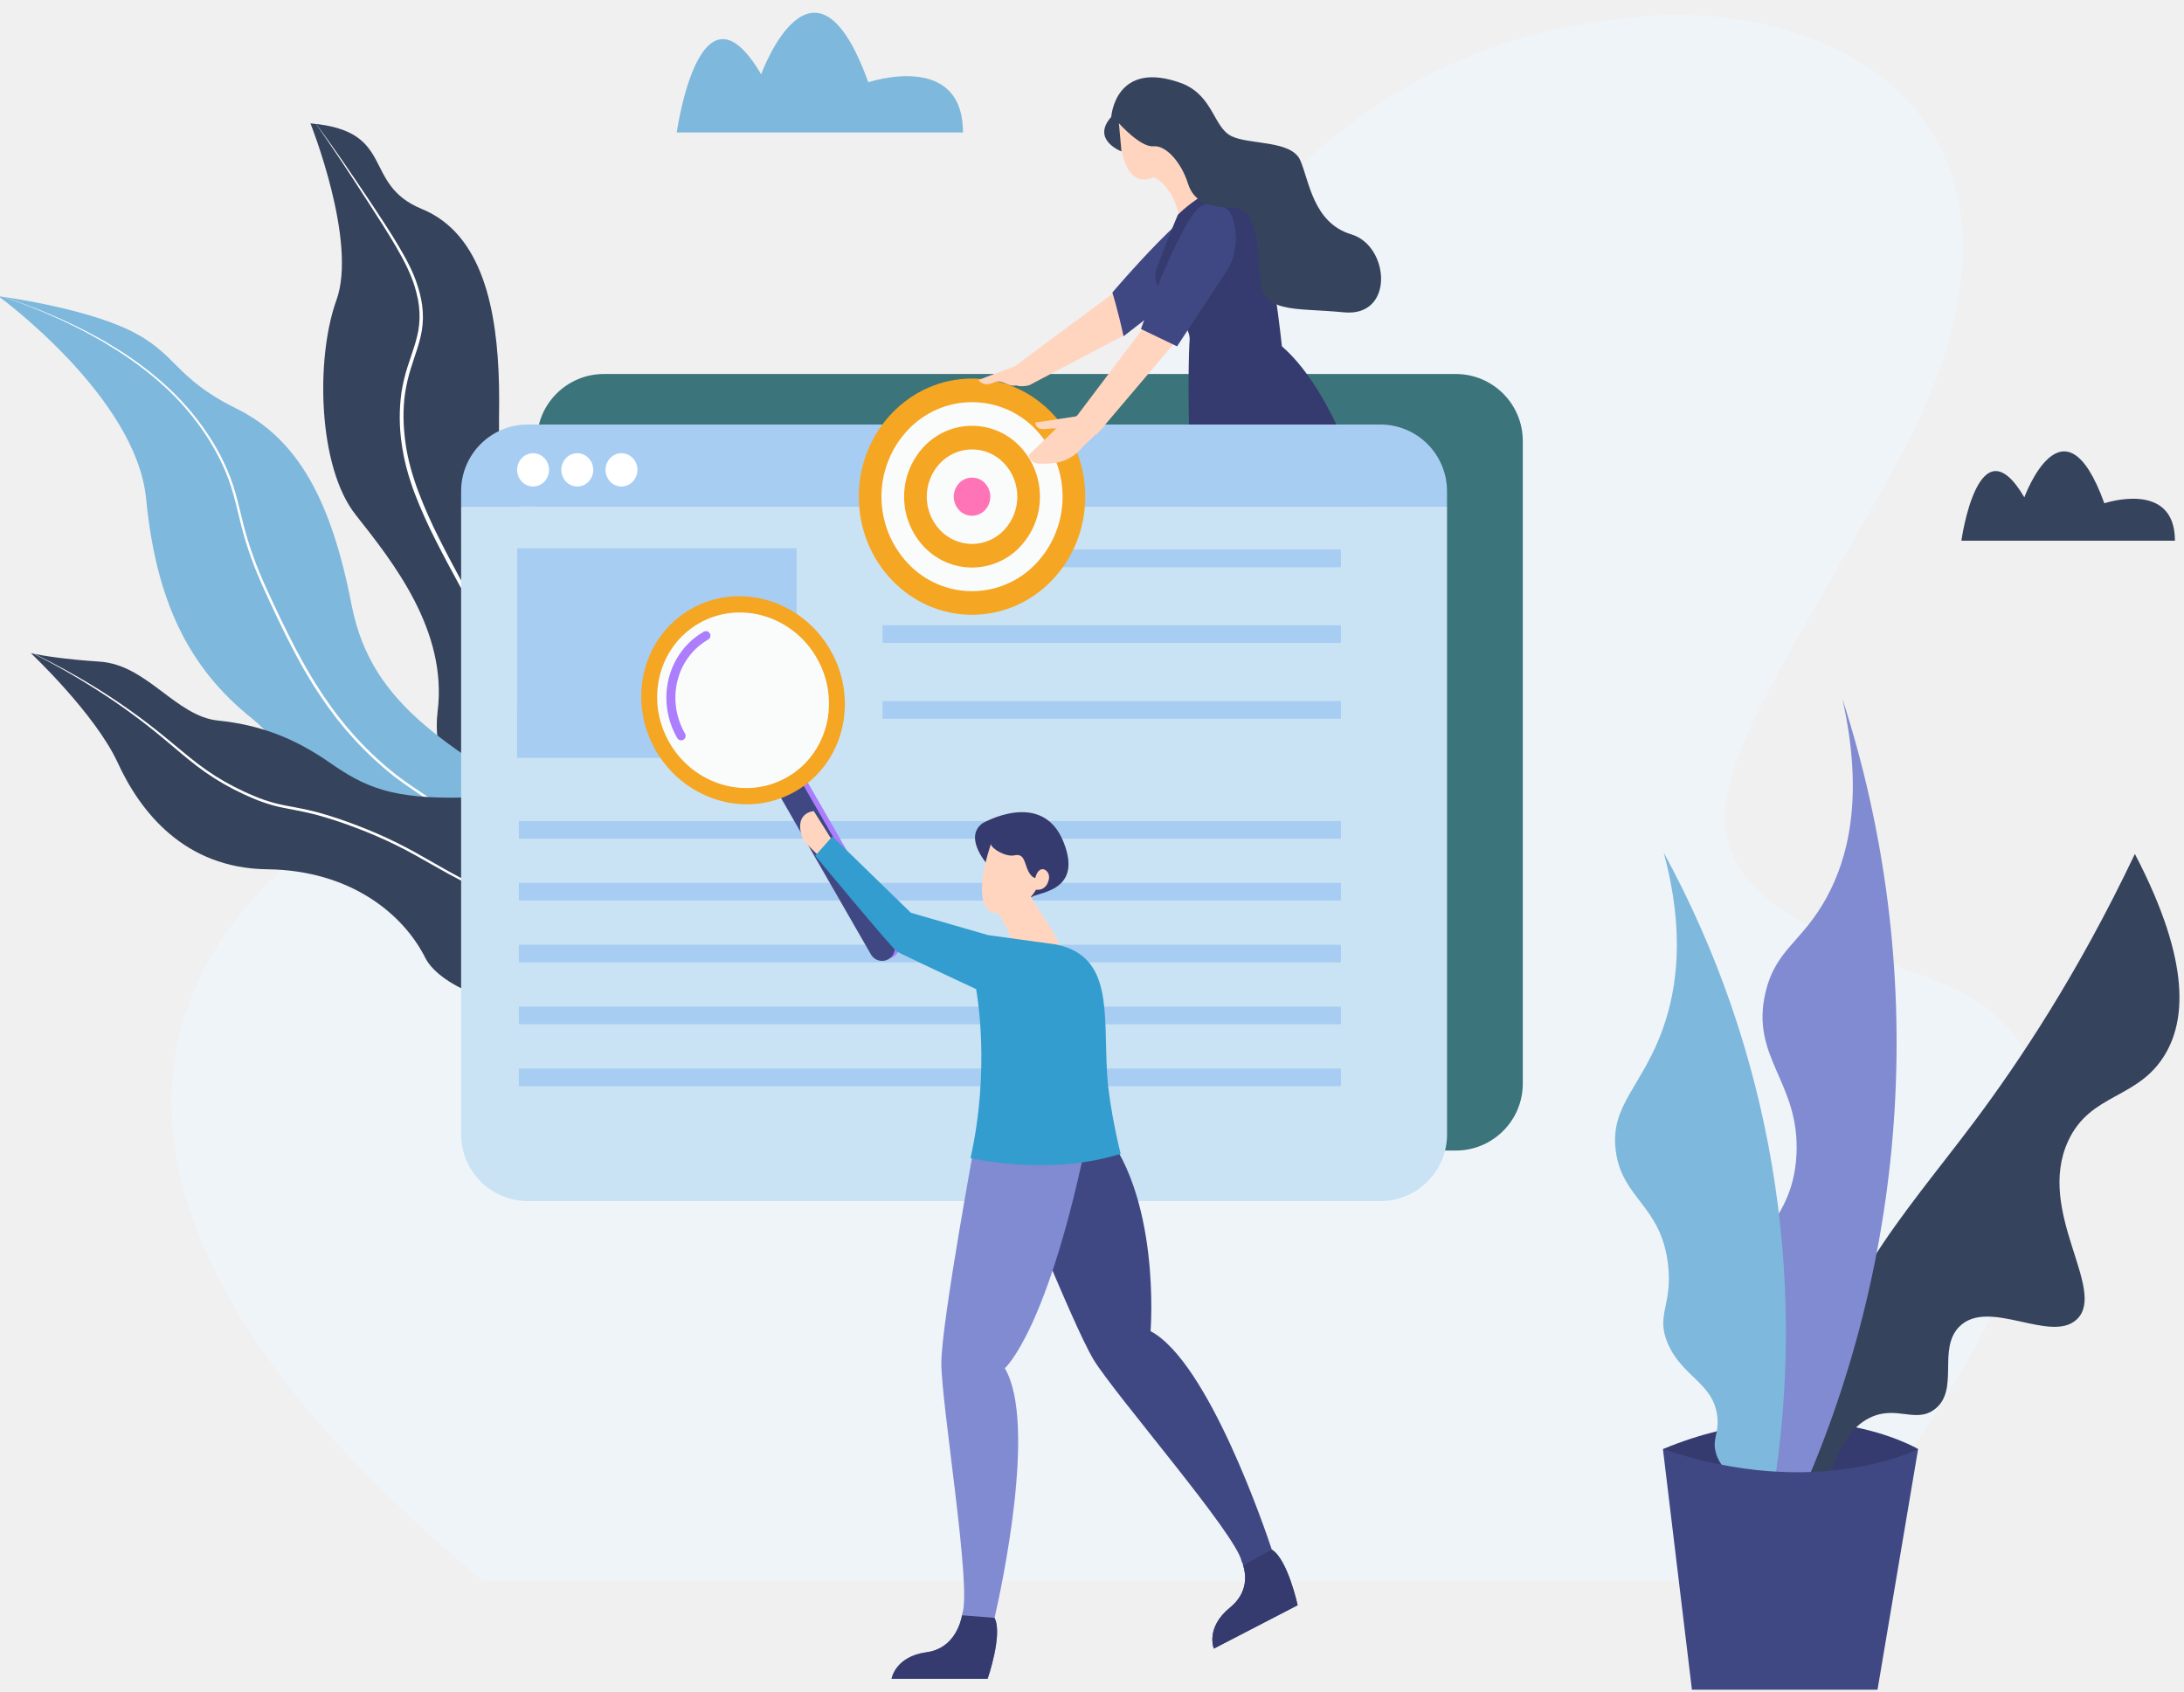
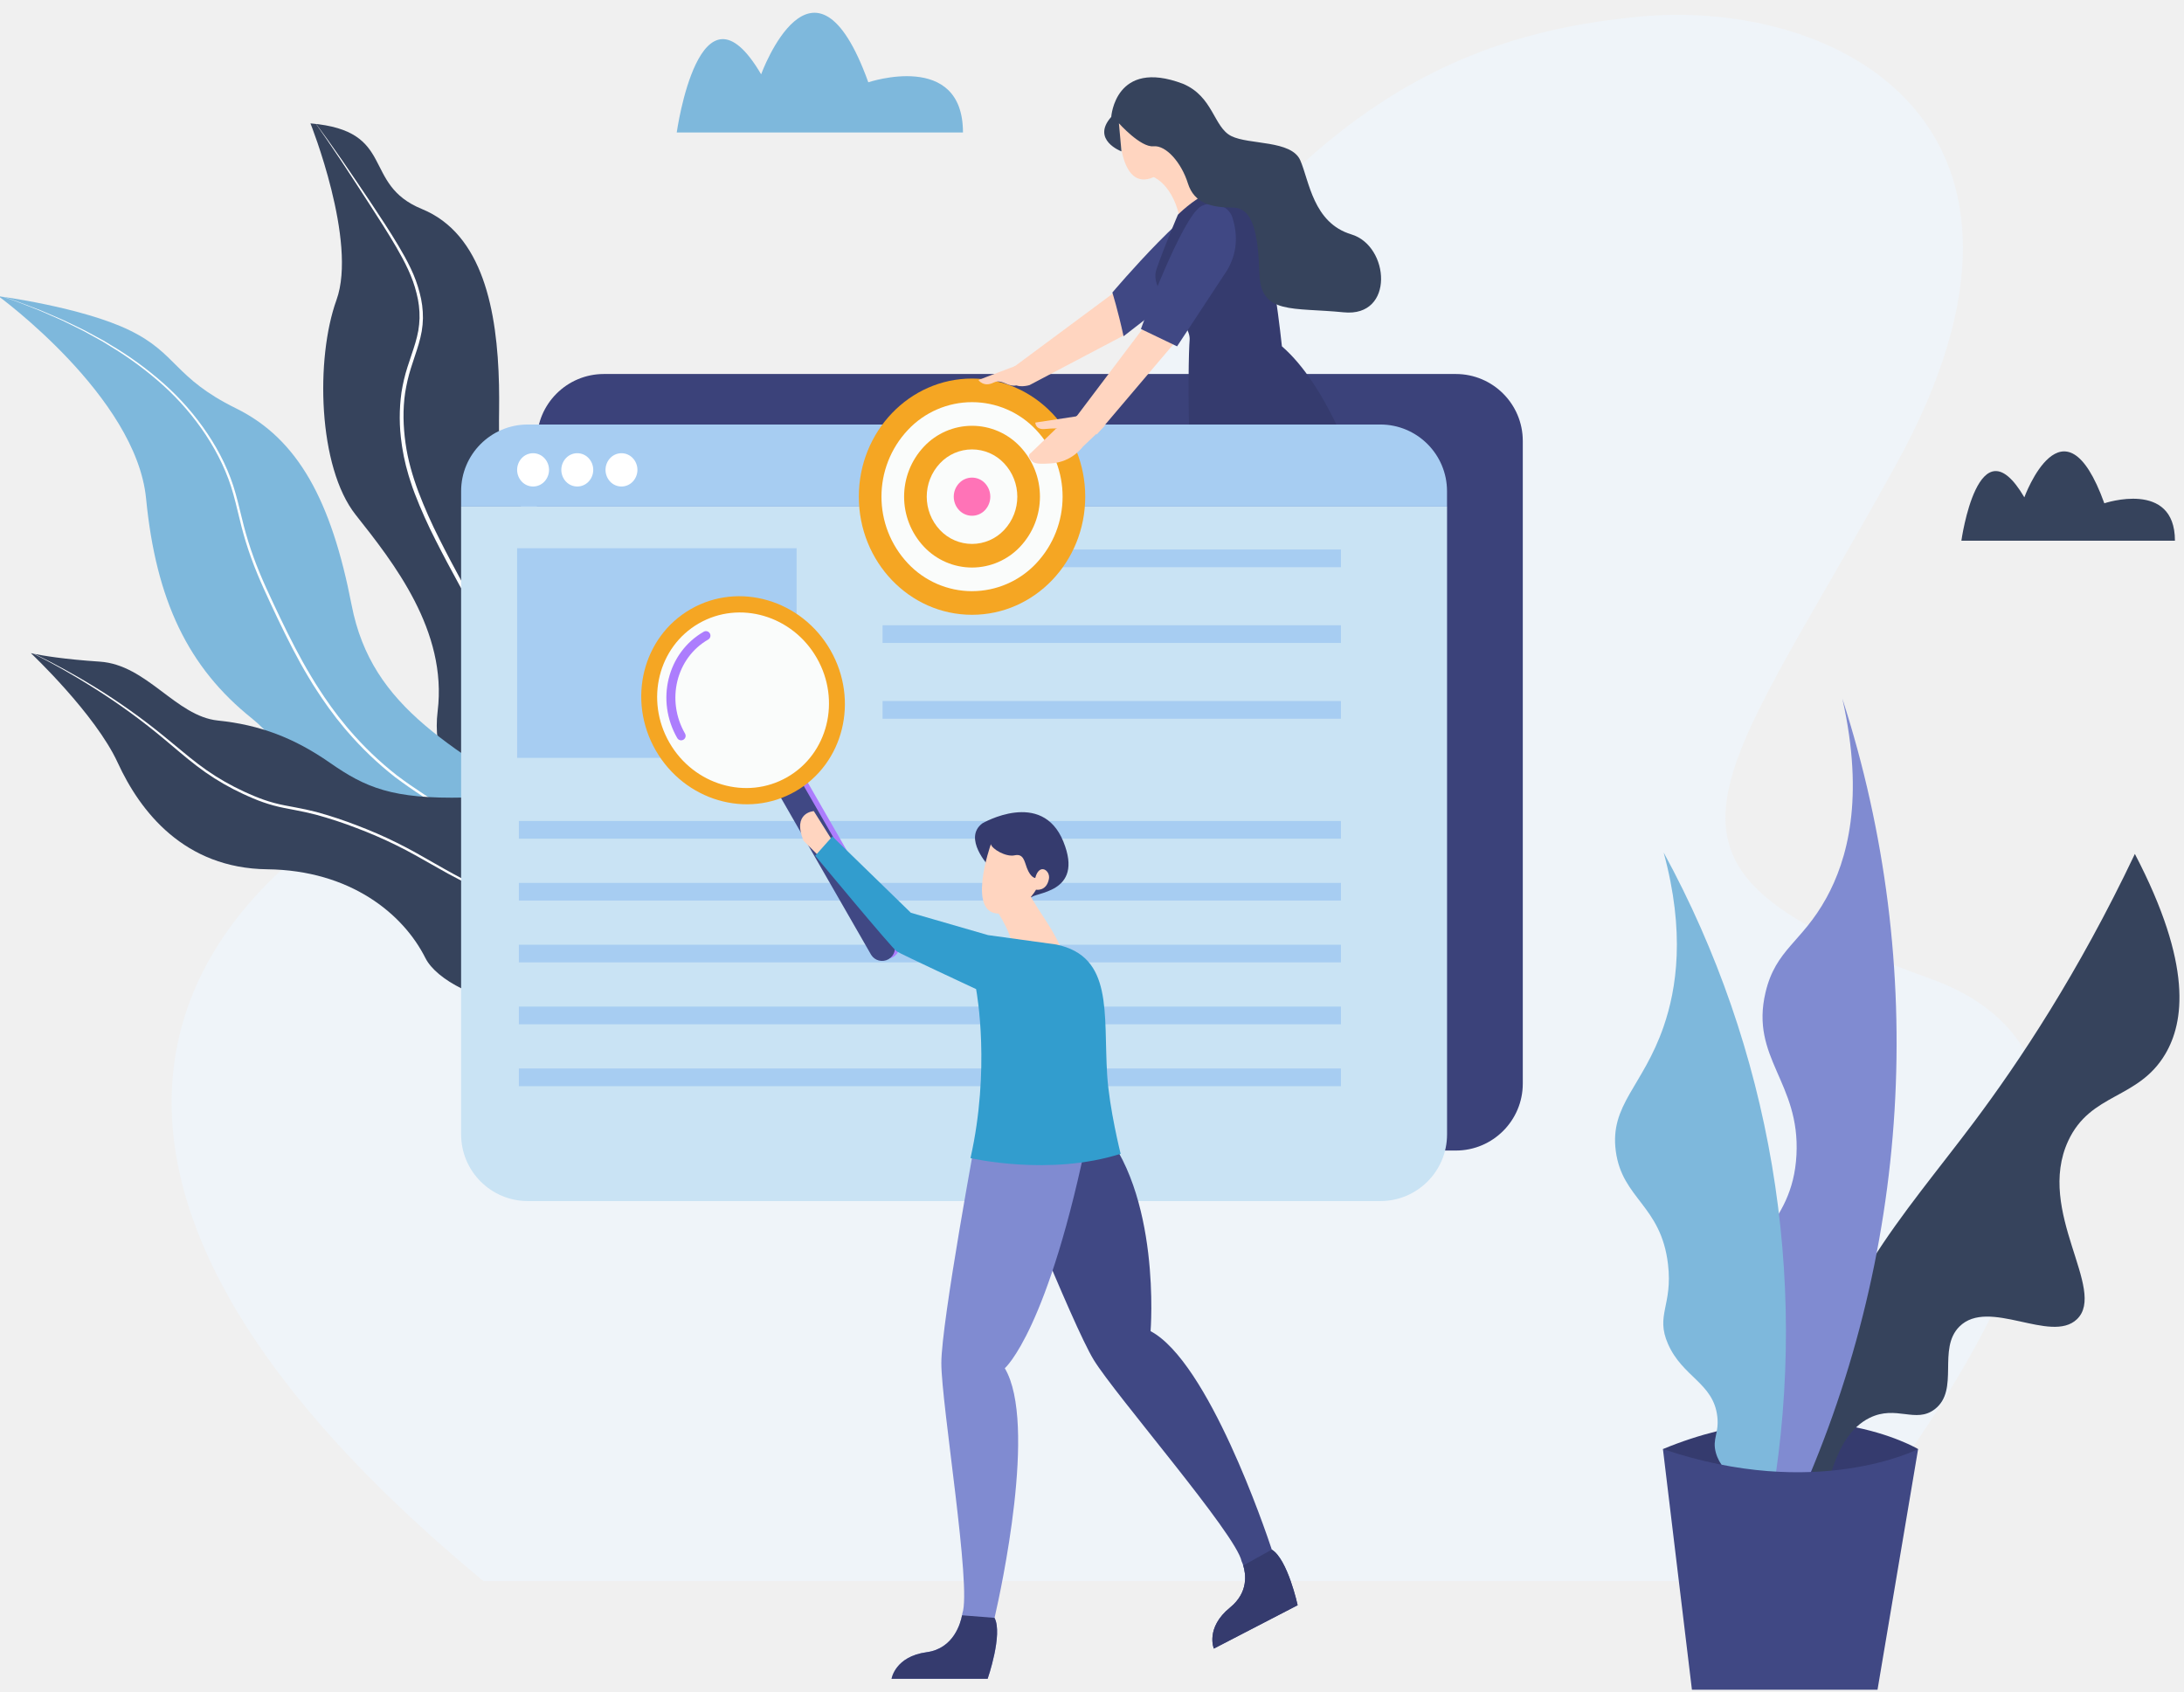
<svg xmlns="http://www.w3.org/2000/svg" width="133" height="103" viewBox="0 0 133 103">
  <g fill="none" fill-rule="evenodd">
    <path fill="#EFF4F9" d="M29.444 96.296h80.747s26.531-29.761 7.383-36.682c-19.149-6.921-13.381-10.843-2.077-31.376C126.802 7.705 112.037-.14 99.81 1.015c-12.227 1.153-22.147 6.69-33.452 25.839-11.305 19.148-19.38 18.38-31.145 18.302-11.766-.077-45.91 17.918-5.768 51.14z" />
    <path fill="#36435C" d="M32.748 50.921s6.674-8.544 1.78-15.682c-4.895-7.137-4.038-7.283-4.14-11.796-.102-4.514-.98-9.192-4.697-10.714-3.716-1.523-1.5-4.764-6.785-5.215 0 0 2.872 7.191 1.585 10.755-1.287 3.563-1.132 10.178 1.168 13.084 2.3 2.906 5.596 7.068 4.993 11.962-.602 4.894 3.956 7.58 6.096 7.606z" />
    <path fill="#FFF" d="M31.928 53.159c.539-2.002.798-4.084.673-6.15a16.267 16.267 0 0 0-.468-3.057l-.095-.375c-.03-.125-.075-.246-.113-.37l-.116-.368-.059-.185c-.02-.061-.045-.12-.068-.18l-.278-.722a6.78 6.78 0 0 0-.33-.693c-.123-.224-.262-.442-.398-.663a51.449 51.449 0 0 1-.403-.668c-.266-.446-.52-.9-.773-1.353a578.5 578.5 0 0 1-1.512-2.72c-.498-.91-.99-1.825-1.458-2.753a29.613 29.613 0 0 1-1.276-2.85l-.135-.368c-.045-.122-.082-.248-.123-.372-.04-.125-.083-.248-.118-.374l-.104-.378-.052-.189-.044-.191-.086-.383c-.027-.128-.046-.258-.07-.386-.021-.13-.048-.258-.061-.388a11.02 11.02 0 0 1-.011-3.134 10.38 10.38 0 0 1 .362-1.528c.155-.5.338-.986.482-1.478.073-.245.133-.494.18-.745.042-.25.068-.503.075-.757a5.492 5.492 0 0 0-.181-1.514c-.237-1-.719-1.922-1.236-2.816-.52-.894-1.084-1.764-1.646-2.635-.564-.87-1.125-1.744-1.698-2.607a125.256 125.256 0 0 0-1.758-2.567 89.465 89.465 0 0 1 1.812 2.53c.59.854 1.166 1.716 1.745 2.577.288.432.573.865.855 1.3.282.436.56.875.825 1.323.266.447.521.901.745 1.374.228.472.409.966.54 1.474a5.694 5.694 0 0 1 .204 1.564c-.005.265-.03.53-.074.79a7.487 7.487 0 0 1-.182.768c-.146.504-.328.99-.478 1.483-.154.49-.27.99-.35 1.497-.149 1.013-.12 2.05.023 3.067.14 1.018.43 2.01.79 2.975.369.965.788 1.91 1.256 2.831.462.926.95 1.84 1.445 2.751.496.91.997 1.818 1.501 2.725a72.842 72.842 0 0 0 1.158 2.02c.133.223.27.444.396.676.123.232.234.47.33.714l.274.734c.022.061.047.121.067.183l.057.188.114.374c.036.125.08.248.11.375l.091.38a16.25 16.25 0 0 1 .438 3.088 17.965 17.965 0 0 1-.144 3.113l-.053.386c-.018.128-.043.256-.064.384-.04.256-.094.51-.147.765a20.837 20.837 0 0 1-.386 1.508z" />
    <path fill="#7EB8DC" d="M40.931 62.234s1.194-7.484-6.068-12.067c-7.262-4.584-12.217-6.963-13.45-13.316-1.231-6.353-3.261-10.12-7.038-11.98-3.777-1.861-3.577-3.344-6.488-4.757-2.91-1.413-7.983-2.077-7.983-2.077s8.385 6.114 8.992 12.326c.606 6.211 2.565 10.291 6.448 13.394 3.883 3.104 5.625 11.39 13.603 13.235 7.979 1.844 11.984 5.242 11.984 5.242z" />
    <path fill="#FFF" d="M41.142 63.306a17.599 17.599 0 0 0-1.405-3.764 14.403 14.403 0 0 0-2.307-3.276c-.236-.238-.466-.48-.715-.705a11.98 11.98 0 0 0-.767-.646 18.42 18.42 0 0 0-1.667-1.121l-3.44-2.098c-1.145-.7-2.29-1.402-3.427-2.12a99.845 99.845 0 0 1-1.696-1.09 31.676 31.676 0 0 1-1.656-1.155 20.48 20.48 0 0 1-2.92-2.79c-.114-.124-.216-.259-.323-.388l-.319-.393-.303-.404c-.102-.134-.204-.268-.298-.408-.193-.276-.388-.55-.568-.836-.091-.141-.186-.28-.274-.424l-.262-.432c-.696-1.153-1.299-2.359-1.88-3.57-.572-1.215-1.159-2.428-1.616-3.697a20.915 20.915 0 0 1-.596-1.93c-.17-.652-.31-1.31-.491-1.953-.354-1.289-.945-2.504-1.68-3.62a15.867 15.867 0 0 0-2.614-3.032 21.124 21.124 0 0 0-3.23-2.383l-.428-.265-.44-.244-.44-.244c-.147-.08-.291-.166-.443-.237l-.903-.445-.226-.111-.23-.102-.46-.202-.461-.203c-.077-.034-.153-.069-.231-.1l-.234-.092-.938-.367c-.31-.128-.632-.229-.948-.34l-.952-.33.956.32c.317.108.639.206.95.331l.943.358.236.089c.078.031.154.065.232.098l.463.198.463.199.232.1.227.108.909.437c.153.07.298.154.447.233l.443.24.443.24.432.262c1.16.685 2.25 1.48 3.258 2.374a15.984 15.984 0 0 1 2.65 3.04c.749 1.12 1.353 2.347 1.712 3.651.184.65.324 1.307.495 1.954a21 21 0 0 0 .597 1.916c.455 1.26 1.042 2.467 1.616 3.68.583 1.209 1.185 2.408 1.879 3.555l.26.429c.088.143.181.282.271.423.178.283.372.556.563.83.094.14.195.273.295.407l.301.401.315.39c.107.13.208.263.32.387a20.337 20.337 0 0 0 2.892 2.772c.532.405 1.087.782 1.646 1.153.558.37 1.123.733 1.69 1.092 1.136.717 2.277 1.425 3.418 2.132l3.428 2.117c.577.348 1.134.728 1.669 1.136.266.208.522.426.77.656.248.227.48.472.714.714a14.462 14.462 0 0 1 2.285 3.313 17.614 17.614 0 0 1 1.368 3.782z" />
    <path fill="#36435C" d="M25.905 58.347c-1.35-2.695-4.574-5.345-9.63-5.405-5.057-.06-7.739-3.515-9.104-6.487-1.365-2.973-5.29-6.676-5.29-6.676s.05.013.15.033c.019.005.04.009.063.013.477.097 1.769.325 3.983.471 2.876.19 4.628 3.323 7.193 3.587 2.564.262 4.655 1.065 6.816 2.569 2.16 1.504 3.785 2.224 8.22 2.12 4.436-.104 9.053 7.563 9.053 7.563a8.24 8.24 0 0 1-.063.767c-.888 6.805-10.046 4.132-11.39 1.445z" />
    <path fill="#FFF" d="M37.297 56.902a40.89 40.89 0 0 1-3.678-.98 36.367 36.367 0 0 1-7.202-3.202c-.76-.433-1.52-.868-2.304-1.252a27.008 27.008 0 0 0-2.405-1.04 25.269 25.269 0 0 0-2.487-.816 20.114 20.114 0 0 0-1.278-.281c-.428-.081-.864-.158-1.291-.276a9.686 9.686 0 0 1-1.249-.436c-.204-.084-.403-.178-.604-.268l-.591-.29a14.841 14.841 0 0 1-2.228-1.414c-.7-.533-1.357-1.114-2.03-1.672a39.096 39.096 0 0 0-4.245-3.081A42.696 42.696 0 0 0 2.03 39.81c.02.005.04.01.064.014a42.265 42.265 0 0 1 3.653 2c1.494.92 2.926 1.939 4.283 3.052l1.014.836.507.416c.171.136.342.273.516.404.694.529 1.433.995 2.209 1.393l.588.287c.2.089.397.181.598.263.4.17.812.313 1.232.427.418.113.848.188 1.279.268.431.08.862.172 1.29.281.847.233 1.682.509 2.502.828.82.313 1.627.661 2.414 1.053.789.389 1.55.827 2.309 1.263.76.436 1.525.86 2.307 1.25a36.612 36.612 0 0 0 4.849 1.999c1.2.403 2.419.748 3.655 1.034a.192.192 0 0 1-.002.023z" />
    <g>
-       <path fill="#3B747A" d="M36.776 22.778h51.878a4.08 4.08 0 0 1 4.08 4.08v39.134a4.08 4.08 0 0 1-4.08 4.08H36.776a4.08 4.08 0 0 1-4.08-4.08V26.858a4.08 4.08 0 0 1 4.08-4.08z" />
+       <path fill="#3b427a" d="M36.776 22.778h51.878a4.08 4.08 0 0 1 4.08 4.08v39.134a4.08 4.08 0 0 1-4.08 4.08H36.776a4.08 4.08 0 0 1-4.08-4.08V26.858a4.08 4.08 0 0 1 4.08-4.08z" />
      <path fill="#FFD5C0" d="M68.036 17.68l-6.27 4.65s-.305.62-.083.969c.246.387 1.01.156 1.01.156l5.816-3.065c-.21-.687.783-1.953-.473-2.71z" />
      <path fill="#404884" d="M67.74 17.818s.344 1.096.682 2.66l5.902-4.581s2.08-3.386.047-3.947c-1.36-.377-6.632 5.868-6.632 5.868z" />
      <path fill="#FFD5C0" d="M68.147 7.447s-.095 4.319 2.11 3.34c0 0 1.49.571 1.72 3.416.218 2.691 5.024 1.11 4.771-.55-.253-1.66-2.277-2.098-3.58-2.828-1.304-.73-1.307-1.569-1.307-1.569s.296-1.547-.669-.82c0 0-1.62.867-3.045-.99z" />
      <path fill="#353B6E" d="M71.733 13.075s-.791 1.836-1.307 3.324c-.516 1.488 2.119 3.084 2.019 4.31-.1 1.226-.29 10.563 1.295 23.549 0 0 6.859 1.84 12.199-2.834 0 0-2.48-15.65-7.874-20.332 0 0-.623-6.024-1.52-8.317-1.288-3.288-4.812.3-4.812.3z" />
      <path fill="#C9E3F4" d="M28.081 69.087a4.062 4.062 0 0 0 4.061 4.062H84.06a4.062 4.062 0 0 0 4.062-4.062V30.852H28.08v38.235z" />
      <path fill="#A7CDF2" d="M84.06 25.854H32.141a4.06 4.06 0 0 0-4.06 4.061v.938H88.12v-.938a4.062 4.062 0 0 0-4.06-4.061z" />
      <g fill="#FFF">
        <path d="M32.463 29.63a.945.945 0 0 1-.687-.297 1.046 1.046 0 0 1 0-1.434.944.944 0 0 1 1.374 0c.38.403.38 1.032 0 1.434a.946.946 0 0 1-.687.297zM35.154 29.63a.945.945 0 0 1-.687-.297 1.046 1.046 0 0 1 0-1.434.944.944 0 0 1 1.375 0c.38.403.38 1.032 0 1.434a.946.946 0 0 1-.688.297zM37.846 29.63a.945.945 0 0 1-.687-.297 1.046 1.046 0 0 1 0-1.434.944.944 0 0 1 1.374 0c.38.403.38 1.032 0 1.434a.946.946 0 0 1-.687.297z" />
      </g>
      <g fill="#A7CDF2">
        <path d="M31.491 33.39h17.021v12.766h-17.02zM31.597 50.001H81.66v1.077H31.597zM53.745 42.695H81.66v1.077H53.745zM53.745 38.081H81.66v1.077H53.745zM53.745 33.467H81.66v1.077H53.745zM31.597 53.77H81.66v1.076H31.597zM31.597 57.537H81.66v1.077H31.597zM31.597 61.305H81.66v1.077H31.597zM31.597 65.074H81.66v1.077H31.597z" />
      </g>
      <path fill="#FFD5C0" d="M69.97 19.513l-4.414 5.851s.022.449.29.683c.346.301.956.405.956.405l5.143-6.062s-.294-.134-1.976-.877z" />
      <path fill="#404884" d="M69.479 20.037s.35.165 2.202 1.057l3.058-4.65c.588-1.013.666-2.083.308-3.207-.25-.787-1.312-.996-1.885-.686-1.201.649-3.683 7.486-3.683 7.486z" />
      <path fill="#36435C" d="M68.294 9.22s-1.866-.7-.622-2.1c0 0 .234-3.578 4.356-2.022 1.867.778 1.867 2.644 2.956 3.189 1.089.544 3.655.233 4.2 1.478.544 1.244.778 3.81 3.111 4.51 2.334.7 2.645 5.057-.466 4.746-3.112-.311-5.056.155-5.134-2.334-.078-2.49-.389-4.045-1.633-4.045-1.245 0-2.334-.233-2.723-1.478-.389-1.244-1.322-2.333-2.1-2.255-.778.078-2.1-1.4-2.1-1.4l.155 1.711z" />
      <g transform="translate(52.3 23.055)">
        <ellipse cx="6.894" cy="7.194" fill="#F5A623" rx="6.894" ry="7.194" />
        <path fill="#FAFCFB" d="M6.894 12.95a5.365 5.365 0 0 1-3.9-1.687 5.934 5.934 0 0 1 0-8.139 5.353 5.353 0 0 1 7.8 0 5.934 5.934 0 0 1 0 8.14 5.366 5.366 0 0 1-3.9 1.685z" />
        <path fill="#F5A623" d="M6.894 11.51a4.024 4.024 0 0 1-2.925-1.264 4.45 4.45 0 0 1 0-6.104 4.015 4.015 0 0 1 5.85 0 4.45 4.45 0 0 1 0 6.104 4.024 4.024 0 0 1-2.925 1.264z" />
        <path fill="#FAFCFB" d="M6.894 10.072a2.682 2.682 0 0 1-1.95-.843 2.967 2.967 0 0 1 0-4.07 2.676 2.676 0 0 1 3.9 0 2.967 2.967 0 0 1 0 4.07 2.682 2.682 0 0 1-1.95.843z" />
        <path fill="#FF73B7" d="M6.894 8.356c-.298 0-.583-.123-.787-.34a1.198 1.198 0 0 1 0-1.643 1.08 1.08 0 0 1 1.574 0 1.198 1.198 0 0 1 0 1.643c-.204.217-.49.34-.787.34z" />
      </g>
      <path fill="#FFD5C0" d="M61.839 22.287l-2.256.856s.311.466.933.155c.623-.31 1.011.623 1.867-.077.856-.7-.544-.934-.544-.934z" />
      <g fill="#FFD5C0">
        <path d="M65.691 25.27l-1.4.855s-.078 1.478 1.478 1.244l1.507-1.43s-.496-.98-1.585-.67z" />
        <path d="M64.291 26.125l-1.51 1.459a.215.215 0 0 0-.09.306c.205.332.325.391 1.29.335 1.321-.078 1.944-1.011 1.944-1.011s-.7-1.322-1.634-1.09z" />
      </g>
      <path fill="#FFD5C0" d="M65.613 25.347l-2.566.389s0 .467.622.389a6.58 6.58 0 0 1 1.322 0l.622-.778z" />
    </g>
    <g>
      <g transform="translate(-4.953 -15.943)">
        <path fill="#AC7DFD" d="M50.716 59.208a.784.784 0 0 1 1.07.29l7.846 13.657a.784.784 0 1 1-1.36.781l-7.845-13.658a.784.784 0 0 1 .289-1.07z" />
        <path fill="#404884" d="M50.444 59.364a.784.784 0 0 1 1.07.29L59.36 73.31a.784.784 0 0 1-1.359.781l-7.846-13.658a.784.784 0 0 1 .29-1.07z" />
        <ellipse cx="50.204" cy="58.591" fill="#F5A623" rx="6.133" ry="6.4" transform="rotate(-29.876 50.204 58.591)" />
        <ellipse cx="50.204" cy="58.591" fill="#FAFCFB" rx="5.175" ry="5.401" transform="rotate(-29.876 50.204 58.591)" />
        <path fill="#AC7DFD" d="M46.433 61.032a.274.274 0 0 1-.238-.137c-1.322-2.302-.6-5.207 1.611-6.477a.274.274 0 0 1 .274.475c-1.949 1.12-2.58 3.69-1.41 5.728a.274.274 0 0 1-.237.411z" />
      </g>
      <path fill="#353B6E" d="M60.226 52.76s-1.61-1.71-.402-2.616c0 0 3.622-2.113 4.93 1.107 1.308 3.22-1.861 3.068-1.987 3.446-.125.377-2.54-1.937-2.54-1.937z" />
      <path fill="#FFD5C0" d="M60.343 51.41s-1.613 4.533.71 4.216c1.363-.186 2.037-1.44 2.037-1.44s.637.122.787-.657c.1-.52-.59-.996-.833-.058 0 0-.275.003-.51-.614-.148-.386-.2-.885-.742-.766-.542.12-1.391-.39-1.45-.68z" />
      <path fill="#FFD5C0" d="M60.664 55.416s1.246 1.788 1.005 2.822c-.24 1.033 3.864 1.449 2.975-.452-.888-1.9-1.547-2.332-2.334-4.127-.786-1.795-1.646 1.757-1.646 1.757zM49.558 49.4s-1.332.078-.627 1.802l1.254 1.253 1.097-.313-1.724-2.743z" />
      <path fill="#404884" d="M75.71 95.345c.157.5.337 1.634-.805 2.562-1.514 1.23-.985 2.498-.985 2.498l5.103-2.643s-.612-2.81-1.575-3.384l-.026-.083c-.343-1.032-3.835-11.36-7.355-13.223 0 0 .684-8.477-3.208-12.63l-5.997 1.05s4.435 11.185 5.741 13.326c1.307 2.141 8.682 10.631 9.007 12.268.04.084.073.17.1.259z" />
      <path fill="#808BD1" d="M54.295 102.243h5.851s.94-2.716.418-3.71l.036-.156c.32-1.394 2.586-11.688.59-15.046 0 0 2.665-2.298 5.12-14.576l-6.79-.026s-2.195 11.781-2.195 14.289c0 2.508 1.854 13.674 1.28 15.242 0 0-.005.043-.019.117-.083.447-.493 2.023-2.15 2.247-1.932.26-2.141 1.619-2.141 1.619z" />
      <path fill="#329DCE" d="M49.645 52.116s4.676 5.642 4.963 5.825c.287.183 4.833 2.298 4.833 2.298l.003.015c.053.282.872 4.864-.343 10.278 0 0 4.798 1.123 9.143-.262 0 0-.69-2.743-.82-4.806-.234-3.762.393-7.21-3.098-7.94l-4.158-.573-4.698-1.36-4.78-4.65-1.045 1.175z" />
      <path fill="#353B6E" d="M54.295 102.243h5.851s.94-2.716.418-3.71l-1.978-.156c-.083.447-.493 2.023-2.15 2.247-1.932.26-2.141 1.619-2.141 1.619zM73.92 100.405l5.103-2.643s-.612-2.81-1.575-3.385l-1.739.967c.158.5.338 1.635-.804 2.563-1.514 1.23-.985 2.498-.985 2.498z" />
    </g>
    <g>
      <path fill="#353B6E" d="M116.808 88.253s-6.357-3.797-15.54 0l7.681 9.27 7.859-9.27z" />
      <path fill="#36435C" d="M110.406 86.707c.655-7.538 5.548-12.686 9.801-18.365 2.744-3.664 6.338-9.043 9.801-16.335 3.547 6.795 2.983 10.272 1.854 12.185-1.648 2.792-4.55 2.343-5.916 5.297-1.987 4.302 2.396 9.086.53 10.86-1.582 1.506-5.371-1.332-7.152.442-1.365 1.36.026 3.861-1.5 5.033-1.165.894-2.347-.275-3.974.53-2.362 1.168-2.476 4.922-3.002 4.856-.388-.048-.647-2.132-.442-4.503z" />
      <path fill="#808BD1" d="M109.188 92.137a68.108 68.108 0 0 0 3.007-49.586c1.375 6.121.279 9.855-.97 12.13-1.5 2.729-3.084 3.114-3.71 5.763-.943 3.999 2.116 5.46 1.885 9.889-.232 4.486-3.488 5.292-4.351 9.596-.515 2.568-.208 6.536 4.139 12.208z" />
      <path fill="#7EB8DC" d="M107.934 91.122a60.988 60.988 0 0 0-6.622-39.203c1.327 4.872.788 8.31 0 10.595-1.26 3.653-3.292 4.762-2.914 7.594.39 2.918 2.755 3.29 3.179 6.887.297 2.522-.777 3.084 0 4.856.887 2.025 2.764 2.378 3.002 4.415.122 1.044-.325 1.348-.088 2.208.395 1.433 2.086 2.213 3.443 2.648z" />
      <path fill="#404884" d="M116.808 88.252s-6.18 3.18-15.54 0l1.766 14.658h11.302l2.472-14.658z" />
    </g>
    <g fill="#36435C">
      <path d="M132.449 32.932h-13.006s1.036-7.41 3.834-2.643c0 0 2.384-6.529 4.871.363 0 0 4.3-1.451 4.3 2.28z" />
    </g>
    <g fill="#7EB8DC">
      <path d="M58.642 8.067h-17.43s1.39-9.93 5.139-3.541c0 0 3.194-8.75 6.527.486 0 0 5.764-1.945 5.764 3.055z" />
    </g>
  </g>
</svg>
